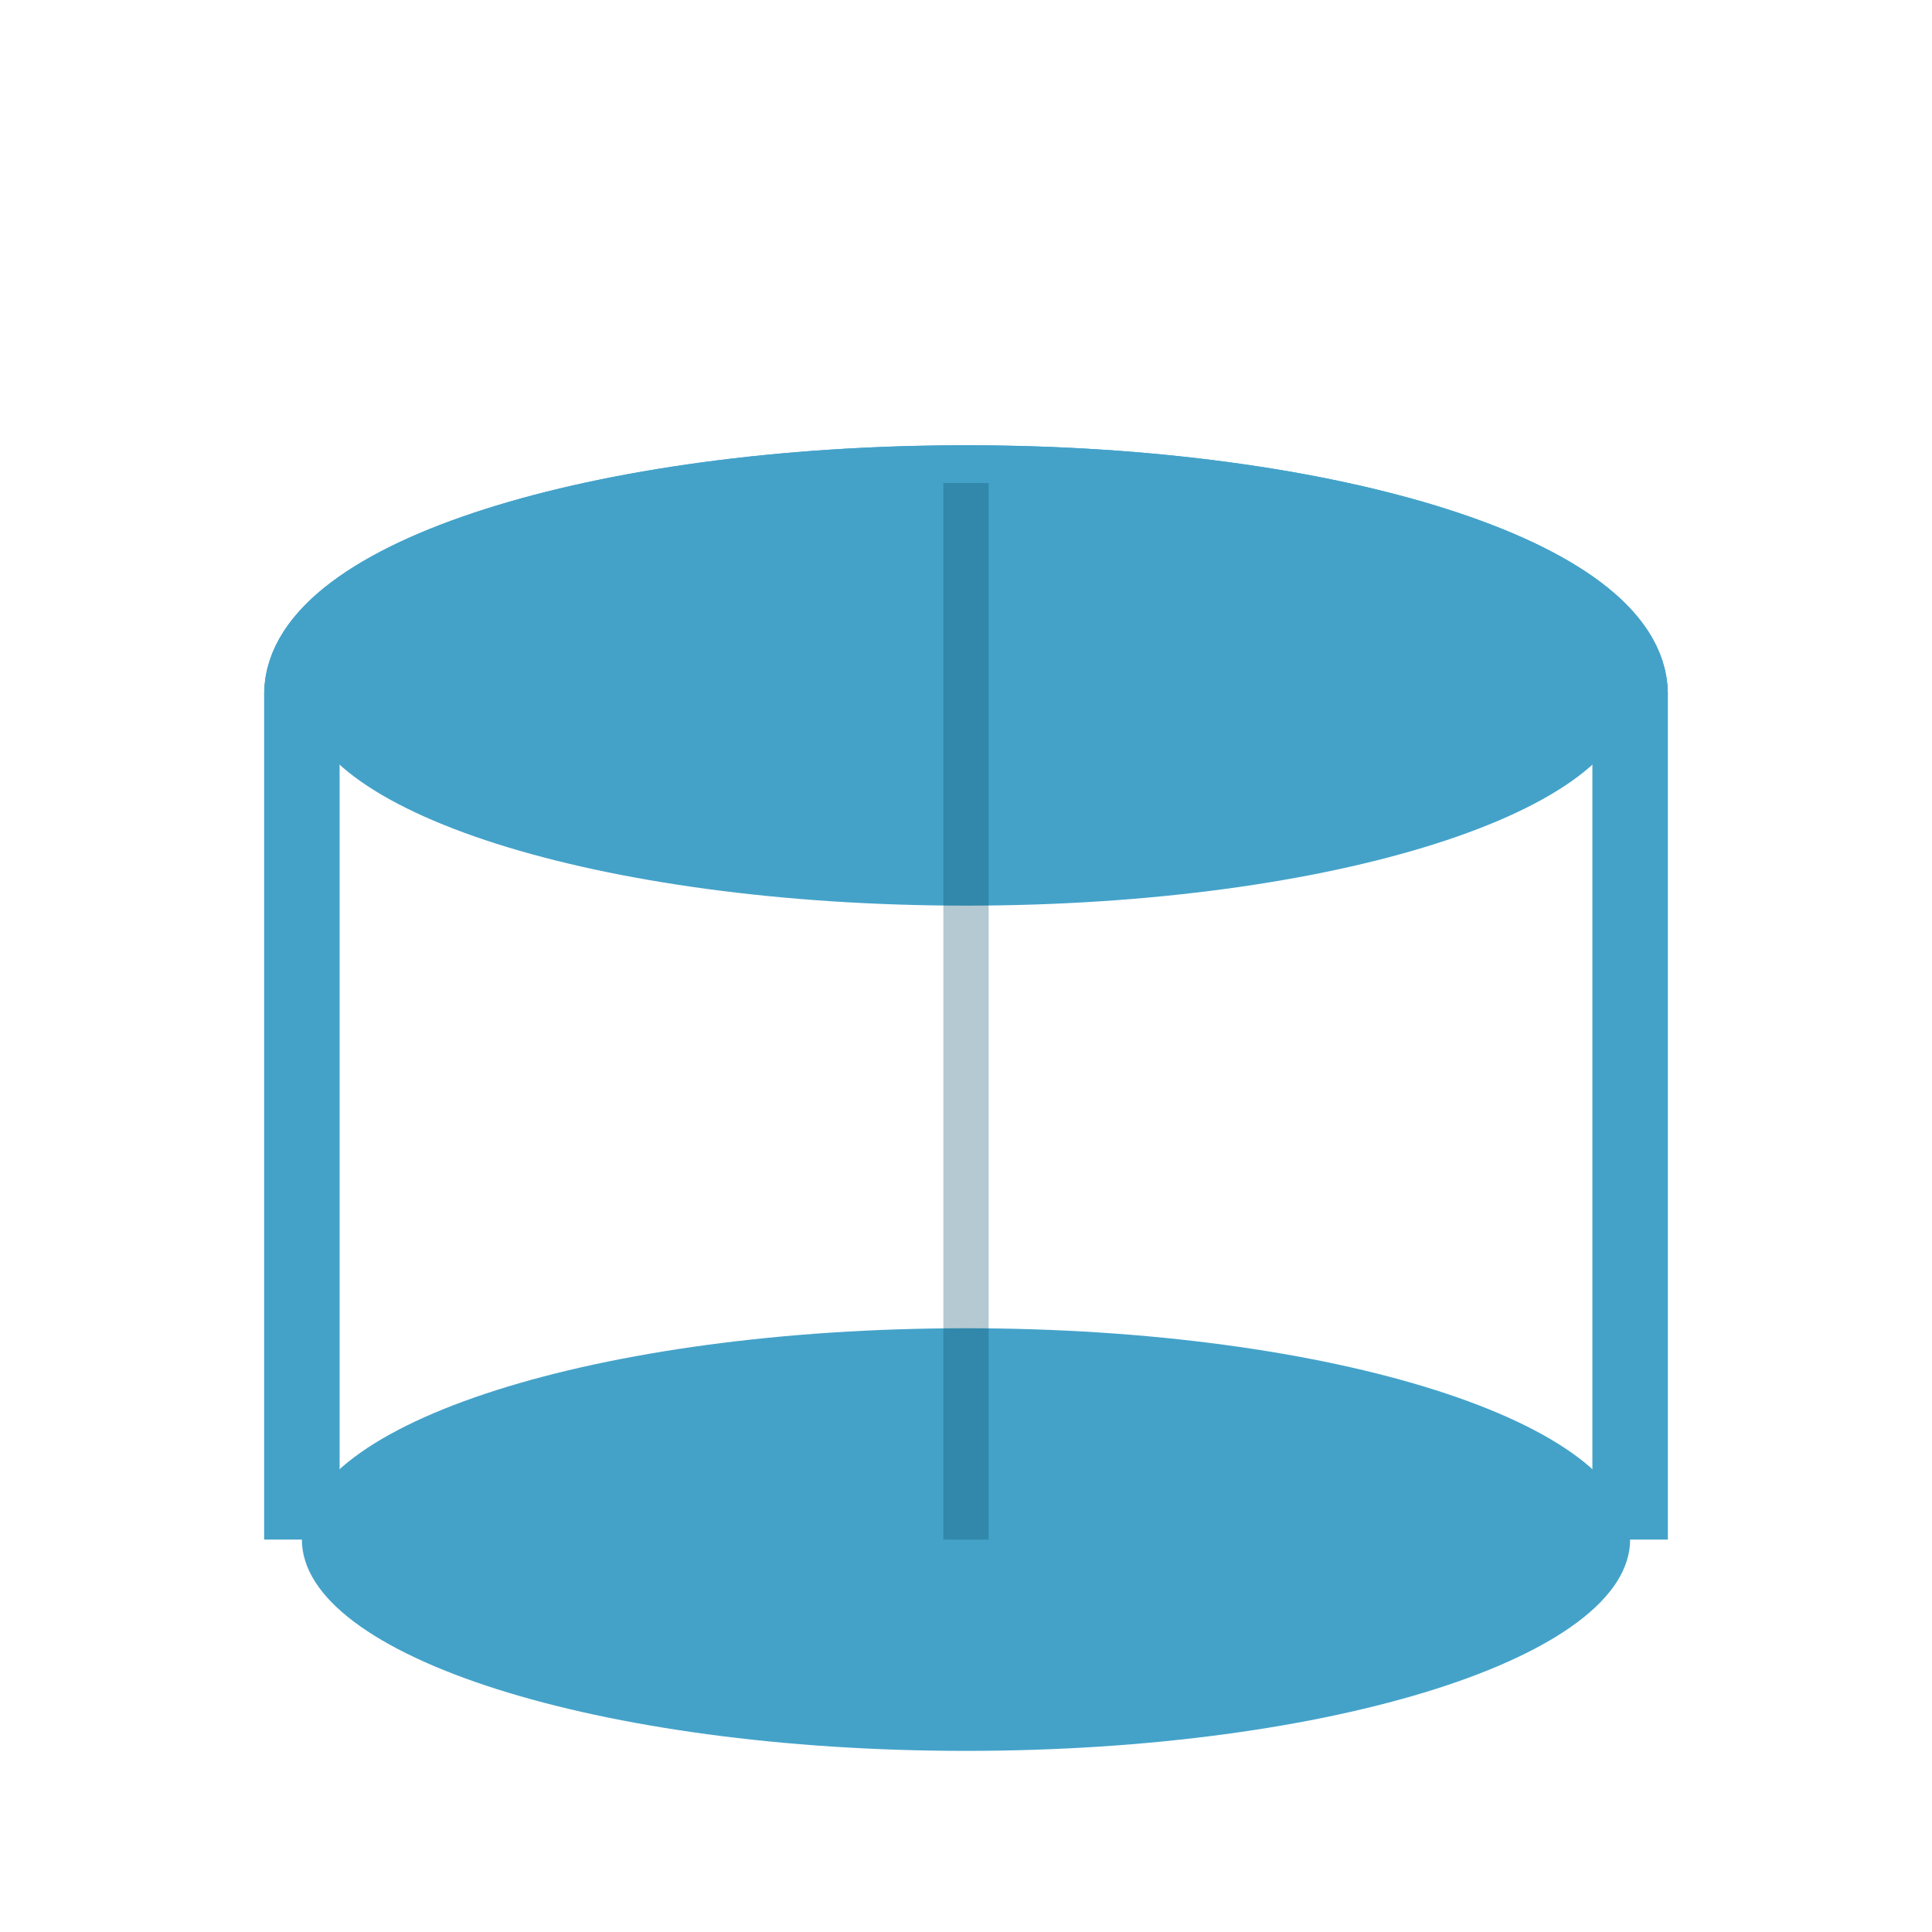
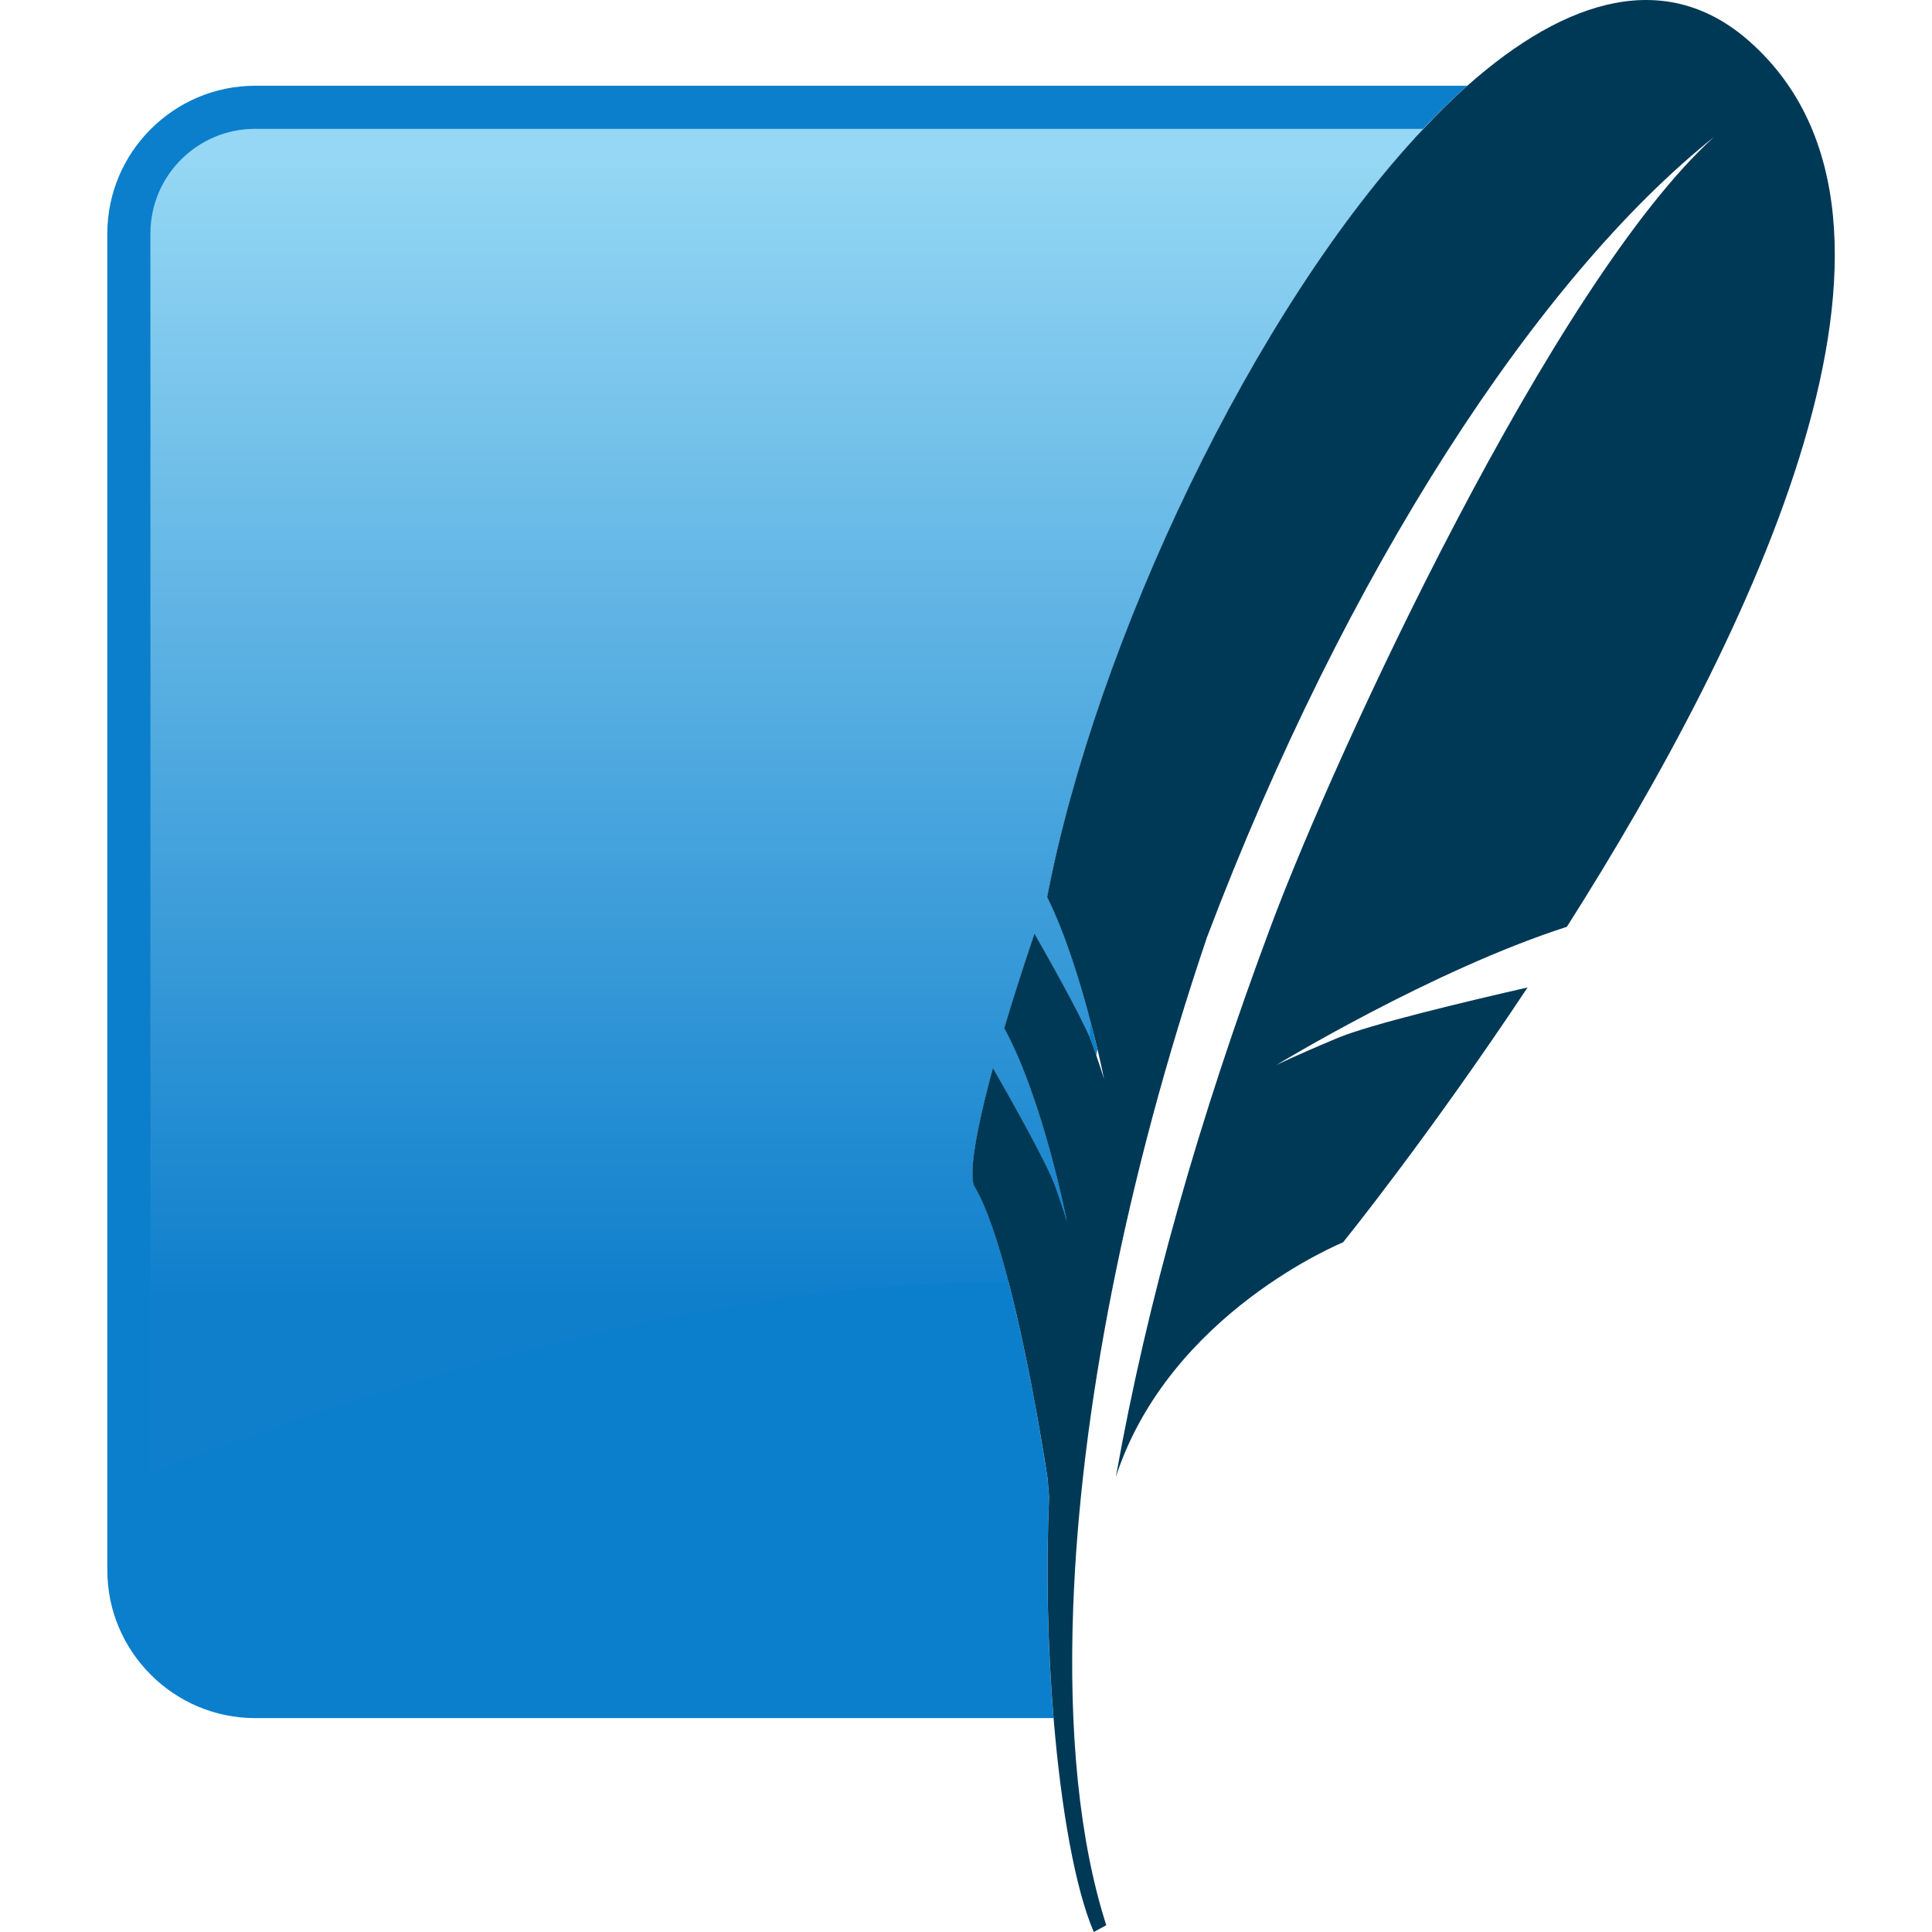
<svg xmlns="http://www.w3.org/2000/svg" viewBox="0 0 128 128">
-   <g fill="none">
-     <ellipse cx="64" cy="102" rx="44" ry="14" fill="#44A2C9" />
-     <path d="M20 102V46c0-7.7 19.7-14 44-14s44 6.3 44 14v56" stroke="#44A2C9" stroke-width="5" fill="none" />
-     <path d="M20 46c0-7.7 19.7-14 44-14s44 6.3 44 14" stroke="#44A2C9" stroke-width="5" fill="#044a64" />
-     <ellipse cx="64" cy="46" rx="44" ry="14" fill="#44A2C9" />
-     <line x1="64" y1="32" x2="64" y2="102" stroke="#044a64" stroke-width="3" opacity=".3" />
-   </g>
+   <defs>
+     <linearGradient id="sqlite-original-a" x1="-15.615" x2="-6.741" y1="-9.108" y2="-9.108" gradientTransform="rotate(90 -90.486 64.634) scale(9.2712)" gradientUnits="userSpaceOnUse">
+       <stop stop-color="#95d7f4" offset="0" />
+       <stop stop-color="#0f7fcc" offset=".92" />
+       <stop stop-color="#0f7fcc" offset="1" />
+     </linearGradient>
+   </defs>
+   <path d="M69.5 99.176c-.059-.73-.094-1.2-.094-1.2S67.2 83.087 64.57 78.642c-.414-.707.043-3.594 1.207-7.88.68 1.169 3.54 6.192 4.118 7.81.648 1.824.78 2.347.78 2.347s-1.57-8.082-4.144-12.797a162.286 162.286 0 012.004-6.265c.973 1.71 3.313 5.859 3.828 7.3.102.293.192.543.27.774.023-.137.05-.274.074-.414-.59-2.504-1.75-6.86-3.336-10.082 3.52-18.328 15.531-42.824 27.84-53.754H16.9c-5.387 0-9.789 4.406-9.789 9.789v88.57c0 5.383 4.406 9.789 9.79 9.789h52.897a118.657 118.657 0 01-.297-14.652" fill="#0b7fcc" />
+   <path d="M65.777 70.762c.68 1.168 3.54 6.188 4.117 7.809.649 1.824.781 2.347.781 2.347s-1.57-8.082-4.144-12.797a164.535 164.535 0 012.004-6.27c.887 1.567 2.922 5.169 3.652 6.872l.082-.961c-.648-2.496-1.633-5.766-2.898-8.328 3.242-16.871 13.68-38.97 24.926-50.898H16.899a6.94 6.94 0 00-6.934 6.933v82.11c17.527-6.731 38.664-12.88 56.855-12.614-.672-2.605-1.441-4.96-2.25-6.324-.414-.707.043-3.597 1.207-7.879" fill="url(#sqlite-original-a)" />
+   <path d="M115.95 2.781c-5.5-4.906-12.164-2.933-18.734 2.899a44.347 44.347 0 00-2.914 2.859c-11.25 11.926-21.684 34.023-24.926 50.895 1.262 2.563 2.25 5.832 2.894 8.328.168.64.32 1.242.442 1.754.285 1.207.437 1.996.437 1.996s-.101-.383-.515-1.582c-.078-.23-.168-.484-.27-.773-.043-.125-.105-.274-.172-.434-.734-1.703-2.765-5.305-3.656-6.867-.762 2.25-1.437 4.36-2.004 6.265 2.578 4.715 4.149 12.797 4.149 12.797s-.137-.523-.782-2.347c-.578-1.621-3.441-6.64-4.117-7.809-1.164 4.281-1.625 7.172-1.207 7.88.809 1.362 1.574 3.722 2.25 6.323 1.524 5.867 2.586 13.012 2.586 13.012s.031.469.094 1.2a118.653 118.653 0 00.297 14.651c.504 6.11 1.453 11.363 2.664 14.172l.828-.449c-1.781-5.535-2.504-12.793-2.188-21.156.48-12.793 3.422-28.215 8.856-44.289 9.191-24.27 21.938-43.738 33.602-53.035-10.633 9.602-25.023 40.684-29.332 52.195-4.82 12.891-8.238 24.984-10.301 36.574 3.55-10.863 15.047-15.53 15.047-15.53s5.637-6.958 12.227-16.888c-3.95.903-10.43 2.442-12.598 3.352-3.2 1.344-4.067 1.8-4.067 1.8s10.371-6.312 19.27-9.171c12.234-19.27 25.562-46.648 12.141-58.621" fill="#003956" />
</svg>
